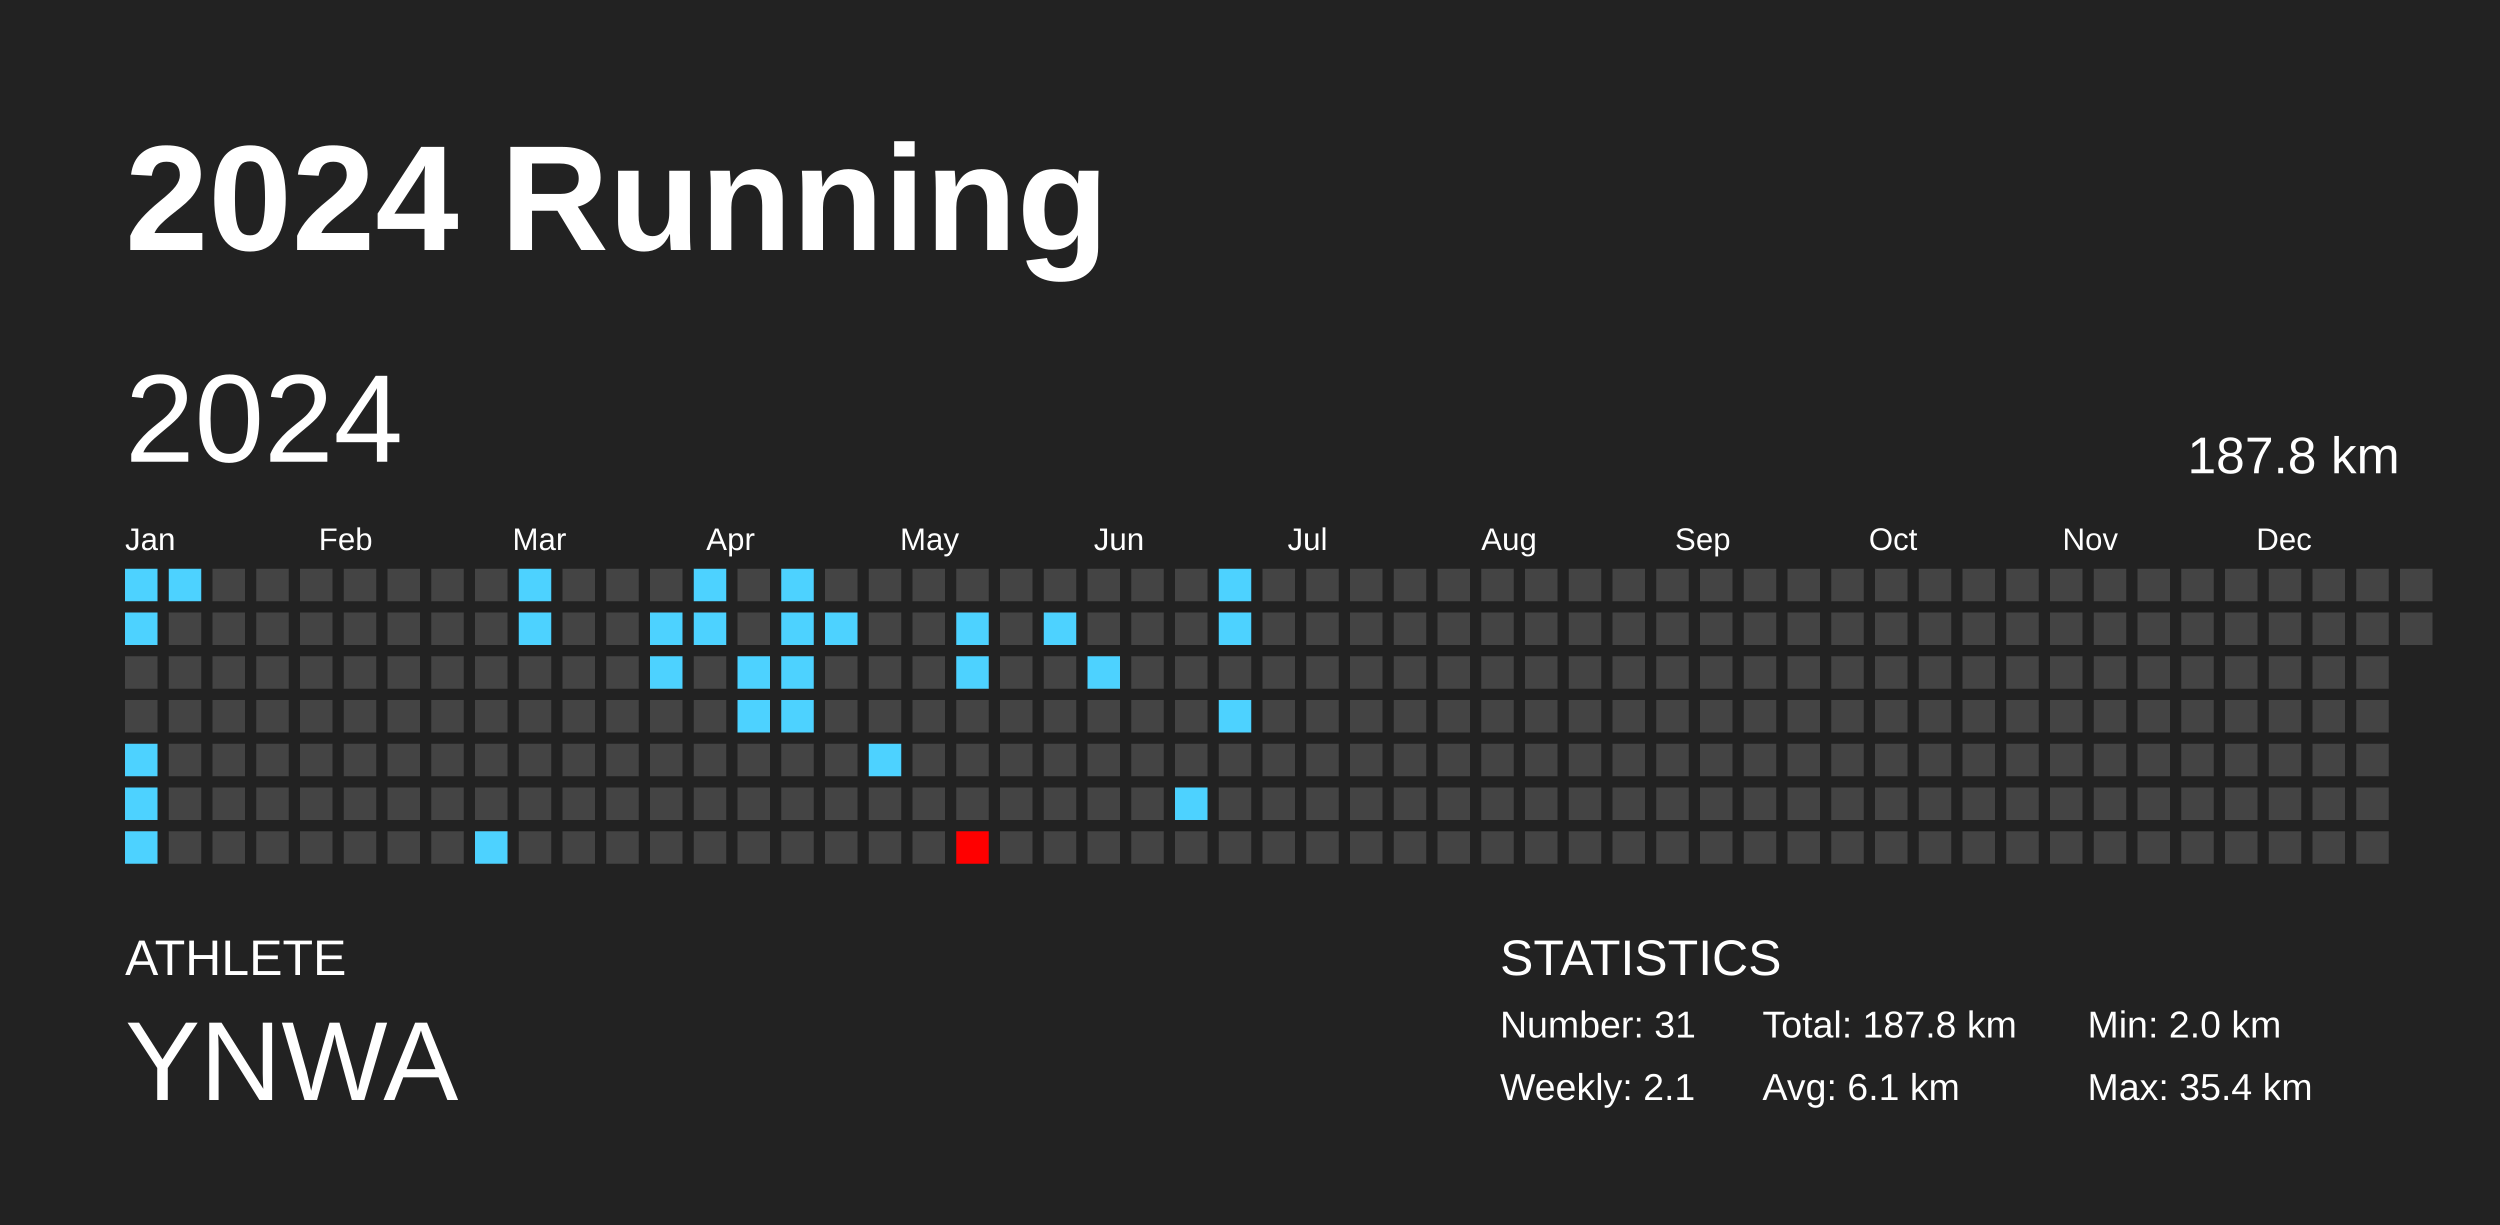
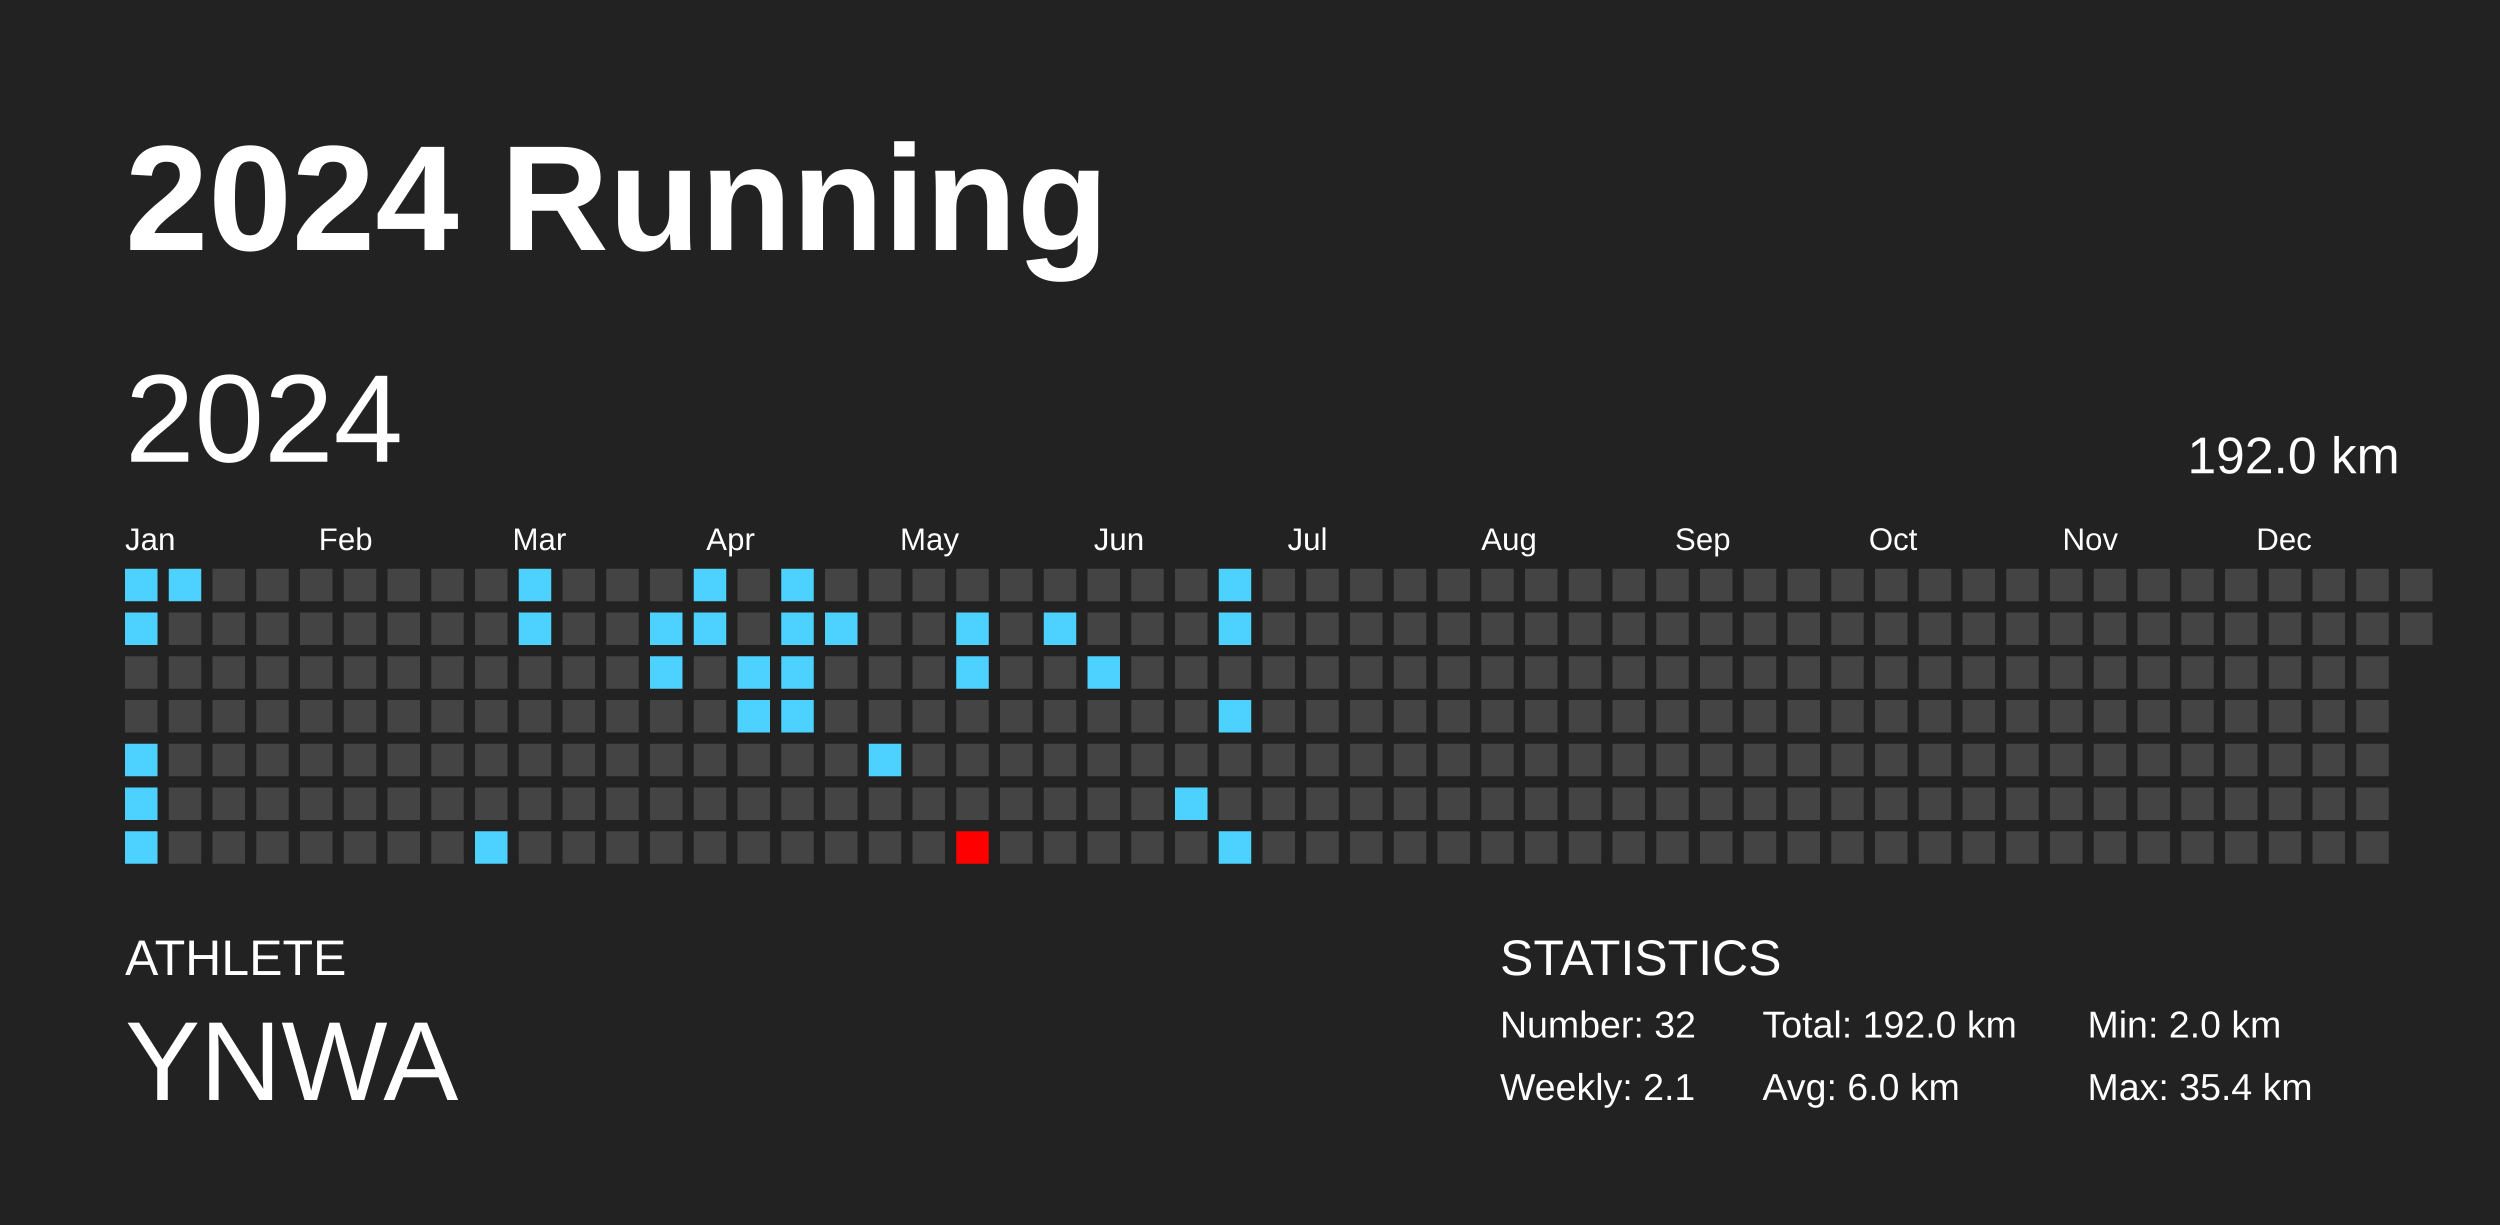
<svg xmlns="http://www.w3.org/2000/svg" baseProfile="full" height="98mm" version="1.1" viewBox="0,0,200,98" width="200mm">
  <defs />
  <rect fill="#222222" height="98" width="200" x="0" y="0" />
  <text fill="#FFFFFF" style="font-size:12px; font-family:Arial; font-weight:bold;" x="10" y="20">2024 Running</text>
  <text fill="#FFFFFF" style="font-size:4px; font-family:Arial" x="10" y="78">ATHLETE</text>
  <text fill="#FFFFFF" style="font-size:9px; font-family:Arial" x="10" y="88">YNWA</text>
  <text fill="#FFFFFF" style="font-size:4px; font-family:Arial" x="120" y="78">STATISTICS</text>
-   <text fill="#FFFFFF" style="font-size:3px; font-family:Arial" x="120" y="83">Number: 31</text>
+   <text fill="#FFFFFF" style="font-size:3px; font-family:Arial" x="120" y="83">Number: 32</text>
  <text fill="#FFFFFF" style="font-size:3px; font-family:Arial" x="120" y="88">Weekly: 2.1</text>
-   <text fill="#FFFFFF" style="font-size:3px; font-family:Arial" x="141" y="83">Total: 187.8 km</text>
-   <text fill="#FFFFFF" style="font-size:3px; font-family:Arial" x="141" y="88">Avg: 6.1 km</text>
+   <text fill="#FFFFFF" style="font-size:3px; font-family:Arial" x="141" y="83">Total: 192.0 km</text>
+   <text fill="#FFFFFF" style="font-size:3px; font-family:Arial" x="141" y="88">Avg: 6.0 km</text>
  <text fill="#FFFFFF" style="font-size:3px; font-family:Arial" x="167" y="83">Min: 2.0 km</text>
  <text fill="#FFFFFF" style="font-size:3px; font-family:Arial" x="167" y="88">Max: 35.4 km</text>
  <text dominant-baseline="hanging" fill="#FFFFFF" style="font-size:10.0px; font-family:Arial;" x="10" y="30">2024</text>
-   <text dominant-baseline="hanging" fill="#FFFFFF" style="font-size:4.125px; font-family:Arial;" x="175" y="35">187.8 km</text>
+   <text dominant-baseline="hanging" fill="#FFFFFF" style="font-size:4.125px; font-family:Arial;" x="175" y="35">192.0 km</text>
  <text fill="#FFFFFF" style="font-size:2.5px; font-family:Arial" x="10.0" y="44">Jan</text>
  <text fill="#FFFFFF" style="font-size:2.5px; font-family:Arial" x="25.5" y="44">Feb</text>
  <text fill="#FFFFFF" style="font-size:2.5px; font-family:Arial" x="41.0" y="44">Mar</text>
  <text fill="#FFFFFF" style="font-size:2.5px; font-family:Arial" x="56.5" y="44">Apr</text>
  <text fill="#FFFFFF" style="font-size:2.5px; font-family:Arial" x="72.0" y="44">May</text>
  <text fill="#FFFFFF" style="font-size:2.5px; font-family:Arial" x="87.5" y="44">Jun</text>
  <text fill="#FFFFFF" style="font-size:2.5px; font-family:Arial" x="103.0" y="44">Jul</text>
  <text fill="#FFFFFF" style="font-size:2.5px; font-family:Arial" x="118.5" y="44">Aug</text>
  <text fill="#FFFFFF" style="font-size:2.5px; font-family:Arial" x="134.0" y="44">Sep</text>
  <text fill="#FFFFFF" style="font-size:2.5px; font-family:Arial" x="149.5" y="44">Oct</text>
  <text fill="#FFFFFF" style="font-size:2.5px; font-family:Arial" x="165.0" y="44">Nov</text>
  <text fill="#FFFFFF" style="font-size:2.5px; font-family:Arial" x="180.5" y="44">Dec</text>
  <rect fill="#4dd2ff" height="2.6" width="2.6" x="10.0" y="45.5" />
  <rect fill="#4dd2ff" height="2.6" width="2.6" x="10.0" y="49.0" />
  <rect fill="#444444" height="2.6" width="2.6" x="10.0" y="52.5" />
  <rect fill="#444444" height="2.6" width="2.6" x="10.0" y="56.0" />
  <rect fill="#4dd2ff" height="2.6" width="2.6" x="10.0" y="59.5" />
  <rect fill="#4dd2ff" height="2.6" width="2.6" x="10.0" y="63.0" />
  <rect fill="#4dd2ff" height="2.6" width="2.6" x="10.0" y="66.5" />
  <rect fill="#4dd2ff" height="2.6" width="2.6" x="13.5" y="45.5" />
  <rect fill="#444444" height="2.6" width="2.6" x="13.5" y="49.0" />
  <rect fill="#444444" height="2.6" width="2.6" x="13.5" y="52.5" />
  <rect fill="#444444" height="2.6" width="2.6" x="13.5" y="56.0" />
  <rect fill="#444444" height="2.6" width="2.6" x="13.5" y="59.5" />
  <rect fill="#444444" height="2.6" width="2.6" x="13.5" y="63.0" />
  <rect fill="#444444" height="2.6" width="2.6" x="13.5" y="66.5" />
  <rect fill="#444444" height="2.6" width="2.6" x="17.0" y="45.5" />
  <rect fill="#444444" height="2.6" width="2.6" x="17.0" y="49.0" />
  <rect fill="#444444" height="2.6" width="2.6" x="17.0" y="52.5" />
  <rect fill="#444444" height="2.6" width="2.6" x="17.0" y="56.0" />
  <rect fill="#444444" height="2.6" width="2.6" x="17.0" y="59.5" />
  <rect fill="#444444" height="2.6" width="2.6" x="17.0" y="63.0" />
  <rect fill="#444444" height="2.6" width="2.6" x="17.0" y="66.5" />
  <rect fill="#444444" height="2.6" width="2.6" x="20.5" y="45.5" />
  <rect fill="#444444" height="2.6" width="2.6" x="20.5" y="49.0" />
  <rect fill="#444444" height="2.6" width="2.6" x="20.5" y="52.5" />
  <rect fill="#444444" height="2.6" width="2.6" x="20.5" y="56.0" />
  <rect fill="#444444" height="2.6" width="2.6" x="20.5" y="59.5" />
  <rect fill="#444444" height="2.6" width="2.6" x="20.5" y="63.0" />
  <rect fill="#444444" height="2.6" width="2.6" x="20.5" y="66.5" />
  <rect fill="#444444" height="2.6" width="2.6" x="24.0" y="45.5" />
  <rect fill="#444444" height="2.6" width="2.6" x="24.0" y="49.0" />
  <rect fill="#444444" height="2.6" width="2.6" x="24.0" y="52.5" />
  <rect fill="#444444" height="2.6" width="2.6" x="24.0" y="56.0" />
  <rect fill="#444444" height="2.6" width="2.6" x="24.0" y="59.5" />
  <rect fill="#444444" height="2.6" width="2.6" x="24.0" y="63.0" />
  <rect fill="#444444" height="2.6" width="2.6" x="24.0" y="66.5" />
  <rect fill="#444444" height="2.6" width="2.6" x="27.5" y="45.5" />
  <rect fill="#444444" height="2.6" width="2.6" x="27.5" y="49.0" />
  <rect fill="#444444" height="2.6" width="2.6" x="27.5" y="52.5" />
  <rect fill="#444444" height="2.6" width="2.6" x="27.5" y="56.0" />
  <rect fill="#444444" height="2.6" width="2.6" x="27.5" y="59.5" />
  <rect fill="#444444" height="2.6" width="2.6" x="27.5" y="63.0" />
  <rect fill="#444444" height="2.6" width="2.6" x="27.5" y="66.5" />
  <rect fill="#444444" height="2.6" width="2.6" x="31.0" y="45.5" />
  <rect fill="#444444" height="2.6" width="2.6" x="31.0" y="49.0" />
  <rect fill="#444444" height="2.6" width="2.6" x="31.0" y="52.5" />
  <rect fill="#444444" height="2.6" width="2.6" x="31.0" y="56.0" />
  <rect fill="#444444" height="2.6" width="2.6" x="31.0" y="59.5" />
  <rect fill="#444444" height="2.6" width="2.6" x="31.0" y="63.0" />
  <rect fill="#444444" height="2.6" width="2.6" x="31.0" y="66.5" />
  <rect fill="#444444" height="2.6" width="2.6" x="34.5" y="45.5" />
  <rect fill="#444444" height="2.6" width="2.6" x="34.5" y="49.0" />
  <rect fill="#444444" height="2.6" width="2.6" x="34.5" y="52.5" />
  <rect fill="#444444" height="2.6" width="2.6" x="34.5" y="56.0" />
  <rect fill="#444444" height="2.6" width="2.6" x="34.5" y="59.5" />
  <rect fill="#444444" height="2.6" width="2.6" x="34.5" y="63.0" />
  <rect fill="#444444" height="2.6" width="2.6" x="34.5" y="66.5" />
  <rect fill="#444444" height="2.6" width="2.6" x="38.0" y="45.5" />
  <rect fill="#444444" height="2.6" width="2.6" x="38.0" y="49.0" />
  <rect fill="#444444" height="2.6" width="2.6" x="38.0" y="52.5" />
  <rect fill="#444444" height="2.6" width="2.6" x="38.0" y="56.0" />
  <rect fill="#444444" height="2.6" width="2.6" x="38.0" y="59.5" />
  <rect fill="#444444" height="2.6" width="2.6" x="38.0" y="63.0" />
  <rect fill="#4dd2ff" height="2.6" width="2.6" x="38.0" y="66.5" />
  <rect fill="#4dd2ff" height="2.6" width="2.6" x="41.5" y="45.5" />
  <rect fill="#4dd2ff" height="2.6" width="2.6" x="41.5" y="49.0" />
  <rect fill="#444444" height="2.6" width="2.6" x="41.5" y="52.5" />
  <rect fill="#444444" height="2.6" width="2.6" x="41.5" y="56.0" />
  <rect fill="#444444" height="2.6" width="2.6" x="41.5" y="59.5" />
  <rect fill="#444444" height="2.6" width="2.6" x="41.5" y="63.0" />
  <rect fill="#444444" height="2.6" width="2.6" x="41.5" y="66.5" />
  <rect fill="#444444" height="2.6" width="2.6" x="45.0" y="45.5" />
  <rect fill="#444444" height="2.6" width="2.6" x="45.0" y="49.0" />
  <rect fill="#444444" height="2.6" width="2.6" x="45.0" y="52.5" />
  <rect fill="#444444" height="2.6" width="2.6" x="45.0" y="56.0" />
  <rect fill="#444444" height="2.6" width="2.6" x="45.0" y="59.5" />
  <rect fill="#444444" height="2.6" width="2.6" x="45.0" y="63.0" />
  <rect fill="#444444" height="2.6" width="2.6" x="45.0" y="66.5" />
  <rect fill="#444444" height="2.6" width="2.6" x="48.5" y="45.5" />
  <rect fill="#444444" height="2.6" width="2.6" x="48.5" y="49.0" />
  <rect fill="#444444" height="2.6" width="2.6" x="48.5" y="52.5" />
  <rect fill="#444444" height="2.6" width="2.6" x="48.5" y="56.0" />
  <rect fill="#444444" height="2.6" width="2.6" x="48.5" y="59.5" />
  <rect fill="#444444" height="2.6" width="2.6" x="48.5" y="63.0" />
  <rect fill="#444444" height="2.6" width="2.6" x="48.5" y="66.5" />
  <rect fill="#444444" height="2.6" width="2.6" x="52.0" y="45.5" />
  <rect fill="#4dd2ff" height="2.6" width="2.6" x="52.0" y="49.0" />
  <rect fill="#4dd2ff" height="2.6" width="2.6" x="52.0" y="52.5" />
  <rect fill="#444444" height="2.6" width="2.6" x="52.0" y="56.0" />
  <rect fill="#444444" height="2.6" width="2.6" x="52.0" y="59.5" />
  <rect fill="#444444" height="2.6" width="2.6" x="52.0" y="63.0" />
  <rect fill="#444444" height="2.6" width="2.6" x="52.0" y="66.5" />
  <rect fill="#4dd2ff" height="2.6" width="2.6" x="55.5" y="45.5" />
  <rect fill="#4dd2ff" height="2.6" width="2.6" x="55.5" y="49.0" />
  <rect fill="#444444" height="2.6" width="2.6" x="55.5" y="52.5" />
  <rect fill="#444444" height="2.6" width="2.6" x="55.5" y="56.0" />
  <rect fill="#444444" height="2.6" width="2.6" x="55.5" y="59.5" />
  <rect fill="#444444" height="2.6" width="2.6" x="55.5" y="63.0" />
  <rect fill="#444444" height="2.6" width="2.6" x="55.5" y="66.5" />
  <rect fill="#444444" height="2.6" width="2.6" x="59.0" y="45.5" />
  <rect fill="#444444" height="2.6" width="2.6" x="59.0" y="49.0" />
  <rect fill="#4dd2ff" height="2.6" width="2.6" x="59.0" y="52.5" />
  <rect fill="#4dd2ff" height="2.6" width="2.6" x="59.0" y="56.0" />
  <rect fill="#444444" height="2.6" width="2.6" x="59.0" y="59.5" />
  <rect fill="#444444" height="2.6" width="2.6" x="59.0" y="63.0" />
  <rect fill="#444444" height="2.6" width="2.6" x="59.0" y="66.5" />
  <rect fill="#4dd2ff" height="2.6" width="2.6" x="62.5" y="45.5" />
  <rect fill="#4dd2ff" height="2.6" width="2.6" x="62.5" y="49.0" />
  <rect fill="#4dd2ff" height="2.6" width="2.6" x="62.5" y="52.5" />
  <rect fill="#4dd2ff" height="2.6" width="2.6" x="62.5" y="56.0" />
  <rect fill="#444444" height="2.6" width="2.6" x="62.5" y="59.5" />
  <rect fill="#444444" height="2.6" width="2.6" x="62.5" y="63.0" />
  <rect fill="#444444" height="2.6" width="2.6" x="62.5" y="66.5" />
  <rect fill="#444444" height="2.6" width="2.6" x="66.0" y="45.5" />
  <rect fill="#4dd2ff" height="2.6" width="2.6" x="66.0" y="49.0" />
  <rect fill="#444444" height="2.6" width="2.6" x="66.0" y="52.5" />
  <rect fill="#444444" height="2.6" width="2.6" x="66.0" y="56.0" />
  <rect fill="#444444" height="2.6" width="2.6" x="66.0" y="59.5" />
  <rect fill="#444444" height="2.6" width="2.6" x="66.0" y="63.0" />
  <rect fill="#444444" height="2.6" width="2.6" x="66.0" y="66.5" />
  <rect fill="#444444" height="2.6" width="2.6" x="69.5" y="45.5" />
  <rect fill="#444444" height="2.6" width="2.6" x="69.5" y="49.0" />
  <rect fill="#444444" height="2.6" width="2.6" x="69.5" y="52.5" />
  <rect fill="#444444" height="2.6" width="2.6" x="69.5" y="56.0" />
  <rect fill="#4dd2ff" height="2.6" width="2.6" x="69.5" y="59.5" />
  <rect fill="#444444" height="2.6" width="2.6" x="69.5" y="63.0" />
  <rect fill="#444444" height="2.6" width="2.6" x="69.5" y="66.5" />
  <rect fill="#444444" height="2.6" width="2.6" x="73.0" y="45.5" />
  <rect fill="#444444" height="2.6" width="2.6" x="73.0" y="49.0" />
  <rect fill="#444444" height="2.6" width="2.6" x="73.0" y="52.5" />
  <rect fill="#444444" height="2.6" width="2.6" x="73.0" y="56.0" />
  <rect fill="#444444" height="2.6" width="2.6" x="73.0" y="59.5" />
  <rect fill="#444444" height="2.6" width="2.6" x="73.0" y="63.0" />
  <rect fill="#444444" height="2.6" width="2.6" x="73.0" y="66.5" />
  <rect fill="#444444" height="2.6" width="2.6" x="76.5" y="45.5" />
  <rect fill="#4dd2ff" height="2.6" width="2.6" x="76.5" y="49.0" />
  <rect fill="#4dd2ff" height="2.6" width="2.6" x="76.5" y="52.5" />
  <rect fill="#444444" height="2.6" width="2.6" x="76.5" y="56.0" />
  <rect fill="#444444" height="2.6" width="2.6" x="76.5" y="59.5" />
  <rect fill="#444444" height="2.6" width="2.6" x="76.5" y="63.0" />
  <rect fill="red" height="2.6" width="2.6" x="76.5" y="66.5" />
  <rect fill="#444444" height="2.6" width="2.6" x="80.0" y="45.5" />
  <rect fill="#444444" height="2.6" width="2.6" x="80.0" y="49.0" />
  <rect fill="#444444" height="2.6" width="2.6" x="80.0" y="52.5" />
  <rect fill="#444444" height="2.6" width="2.6" x="80.0" y="56.0" />
  <rect fill="#444444" height="2.6" width="2.6" x="80.0" y="59.5" />
  <rect fill="#444444" height="2.6" width="2.6" x="80.0" y="63.0" />
  <rect fill="#444444" height="2.6" width="2.6" x="80.0" y="66.5" />
  <rect fill="#444444" height="2.6" width="2.6" x="83.5" y="45.5" />
  <rect fill="#4dd2ff" height="2.6" width="2.6" x="83.5" y="49.0" />
  <rect fill="#444444" height="2.6" width="2.6" x="83.5" y="52.5" />
  <rect fill="#444444" height="2.6" width="2.6" x="83.5" y="56.0" />
  <rect fill="#444444" height="2.6" width="2.6" x="83.5" y="59.5" />
  <rect fill="#444444" height="2.6" width="2.6" x="83.5" y="63.0" />
  <rect fill="#444444" height="2.6" width="2.6" x="83.5" y="66.5" />
  <rect fill="#444444" height="2.6" width="2.6" x="87.0" y="45.5" />
  <rect fill="#444444" height="2.6" width="2.6" x="87.0" y="49.0" />
  <rect fill="#4dd2ff" height="2.6" width="2.6" x="87.0" y="52.5" />
  <rect fill="#444444" height="2.6" width="2.6" x="87.0" y="56.0" />
  <rect fill="#444444" height="2.6" width="2.6" x="87.0" y="59.5" />
  <rect fill="#444444" height="2.6" width="2.6" x="87.0" y="63.0" />
  <rect fill="#444444" height="2.6" width="2.6" x="87.0" y="66.5" />
  <rect fill="#444444" height="2.6" width="2.6" x="90.5" y="45.5" />
  <rect fill="#444444" height="2.6" width="2.6" x="90.5" y="49.0" />
  <rect fill="#444444" height="2.6" width="2.6" x="90.5" y="52.5" />
  <rect fill="#444444" height="2.6" width="2.6" x="90.5" y="56.0" />
  <rect fill="#444444" height="2.6" width="2.6" x="90.5" y="59.5" />
  <rect fill="#444444" height="2.6" width="2.6" x="90.5" y="63.0" />
  <rect fill="#444444" height="2.6" width="2.6" x="90.5" y="66.5" />
  <rect fill="#444444" height="2.6" width="2.6" x="94.0" y="45.5" />
  <rect fill="#444444" height="2.6" width="2.6" x="94.0" y="49.0" />
  <rect fill="#444444" height="2.6" width="2.6" x="94.0" y="52.5" />
  <rect fill="#444444" height="2.6" width="2.6" x="94.0" y="56.0" />
  <rect fill="#444444" height="2.6" width="2.6" x="94.0" y="59.5" />
  <rect fill="#4dd2ff" height="2.6" width="2.6" x="94.0" y="63.0" />
  <rect fill="#444444" height="2.6" width="2.6" x="94.0" y="66.5" />
  <rect fill="#4dd2ff" height="2.6" width="2.6" x="97.5" y="45.5" />
  <rect fill="#4dd2ff" height="2.6" width="2.6" x="97.5" y="49.0" />
  <rect fill="#444444" height="2.6" width="2.6" x="97.5" y="52.5" />
  <rect fill="#4dd2ff" height="2.6" width="2.6" x="97.5" y="56.0" />
  <rect fill="#444444" height="2.6" width="2.6" x="97.5" y="59.5" />
  <rect fill="#444444" height="2.6" width="2.6" x="97.5" y="63.0" />
-   <rect fill="#444444" height="2.6" width="2.6" x="97.5" y="66.5" />
+   <rect fill="#4dd2ff" height="2.6" width="2.6" x="97.5" y="66.5" />
  <rect fill="#444444" height="2.6" width="2.6" x="101.0" y="45.5" />
  <rect fill="#444444" height="2.6" width="2.6" x="101.0" y="49.0" />
  <rect fill="#444444" height="2.6" width="2.6" x="101.0" y="52.5" />
  <rect fill="#444444" height="2.6" width="2.6" x="101.0" y="56.0" />
  <rect fill="#444444" height="2.6" width="2.6" x="101.0" y="59.5" />
  <rect fill="#444444" height="2.6" width="2.6" x="101.0" y="63.0" />
  <rect fill="#444444" height="2.6" width="2.6" x="101.0" y="66.5" />
  <rect fill="#444444" height="2.6" width="2.6" x="104.5" y="45.5" />
  <rect fill="#444444" height="2.6" width="2.6" x="104.5" y="49.0" />
  <rect fill="#444444" height="2.6" width="2.6" x="104.5" y="52.5" />
  <rect fill="#444444" height="2.6" width="2.6" x="104.5" y="56.0" />
  <rect fill="#444444" height="2.6" width="2.6" x="104.5" y="59.5" />
  <rect fill="#444444" height="2.6" width="2.6" x="104.5" y="63.0" />
  <rect fill="#444444" height="2.6" width="2.6" x="104.5" y="66.5" />
  <rect fill="#444444" height="2.6" width="2.6" x="108.0" y="45.5" />
  <rect fill="#444444" height="2.6" width="2.6" x="108.0" y="49.0" />
  <rect fill="#444444" height="2.6" width="2.6" x="108.0" y="52.5" />
  <rect fill="#444444" height="2.6" width="2.6" x="108.0" y="56.0" />
  <rect fill="#444444" height="2.6" width="2.6" x="108.0" y="59.5" />
  <rect fill="#444444" height="2.6" width="2.6" x="108.0" y="63.0" />
  <rect fill="#444444" height="2.6" width="2.6" x="108.0" y="66.5" />
  <rect fill="#444444" height="2.6" width="2.6" x="111.5" y="45.5" />
  <rect fill="#444444" height="2.6" width="2.6" x="111.5" y="49.0" />
  <rect fill="#444444" height="2.6" width="2.6" x="111.5" y="52.5" />
  <rect fill="#444444" height="2.6" width="2.6" x="111.5" y="56.0" />
  <rect fill="#444444" height="2.6" width="2.6" x="111.5" y="59.5" />
  <rect fill="#444444" height="2.6" width="2.6" x="111.5" y="63.0" />
  <rect fill="#444444" height="2.6" width="2.6" x="111.5" y="66.5" />
  <rect fill="#444444" height="2.6" width="2.6" x="115.0" y="45.5" />
  <rect fill="#444444" height="2.6" width="2.6" x="115.0" y="49.0" />
  <rect fill="#444444" height="2.6" width="2.6" x="115.0" y="52.5" />
  <rect fill="#444444" height="2.6" width="2.6" x="115.0" y="56.0" />
  <rect fill="#444444" height="2.6" width="2.6" x="115.0" y="59.5" />
  <rect fill="#444444" height="2.6" width="2.6" x="115.0" y="63.0" />
  <rect fill="#444444" height="2.6" width="2.6" x="115.0" y="66.5" />
  <rect fill="#444444" height="2.6" width="2.6" x="118.5" y="45.5" />
  <rect fill="#444444" height="2.6" width="2.6" x="118.5" y="49.0" />
  <rect fill="#444444" height="2.6" width="2.6" x="118.5" y="52.5" />
  <rect fill="#444444" height="2.6" width="2.6" x="118.5" y="56.0" />
  <rect fill="#444444" height="2.6" width="2.6" x="118.5" y="59.5" />
  <rect fill="#444444" height="2.6" width="2.6" x="118.5" y="63.0" />
  <rect fill="#444444" height="2.6" width="2.6" x="118.5" y="66.5" />
  <rect fill="#444444" height="2.6" width="2.6" x="122.0" y="45.5" />
  <rect fill="#444444" height="2.6" width="2.6" x="122.0" y="49.0" />
  <rect fill="#444444" height="2.6" width="2.6" x="122.0" y="52.5" />
  <rect fill="#444444" height="2.6" width="2.6" x="122.0" y="56.0" />
  <rect fill="#444444" height="2.6" width="2.6" x="122.0" y="59.5" />
  <rect fill="#444444" height="2.6" width="2.6" x="122.0" y="63.0" />
  <rect fill="#444444" height="2.6" width="2.6" x="122.0" y="66.5" />
  <rect fill="#444444" height="2.6" width="2.6" x="125.5" y="45.5" />
  <rect fill="#444444" height="2.6" width="2.6" x="125.5" y="49.0" />
  <rect fill="#444444" height="2.6" width="2.6" x="125.5" y="52.5" />
  <rect fill="#444444" height="2.6" width="2.6" x="125.5" y="56.0" />
  <rect fill="#444444" height="2.6" width="2.6" x="125.5" y="59.5" />
  <rect fill="#444444" height="2.6" width="2.6" x="125.5" y="63.0" />
  <rect fill="#444444" height="2.6" width="2.6" x="125.5" y="66.5" />
  <rect fill="#444444" height="2.6" width="2.6" x="129.0" y="45.5" />
  <rect fill="#444444" height="2.6" width="2.6" x="129.0" y="49.0" />
  <rect fill="#444444" height="2.6" width="2.6" x="129.0" y="52.5" />
  <rect fill="#444444" height="2.6" width="2.6" x="129.0" y="56.0" />
  <rect fill="#444444" height="2.6" width="2.6" x="129.0" y="59.5" />
  <rect fill="#444444" height="2.6" width="2.6" x="129.0" y="63.0" />
  <rect fill="#444444" height="2.6" width="2.6" x="129.0" y="66.5" />
  <rect fill="#444444" height="2.6" width="2.6" x="132.5" y="45.5" />
  <rect fill="#444444" height="2.6" width="2.6" x="132.5" y="49.0" />
  <rect fill="#444444" height="2.6" width="2.6" x="132.5" y="52.5" />
  <rect fill="#444444" height="2.6" width="2.6" x="132.5" y="56.0" />
  <rect fill="#444444" height="2.6" width="2.6" x="132.5" y="59.5" />
  <rect fill="#444444" height="2.6" width="2.6" x="132.5" y="63.0" />
  <rect fill="#444444" height="2.6" width="2.6" x="132.5" y="66.5" />
  <rect fill="#444444" height="2.6" width="2.6" x="136.0" y="45.5" />
  <rect fill="#444444" height="2.6" width="2.6" x="136.0" y="49.0" />
  <rect fill="#444444" height="2.6" width="2.6" x="136.0" y="52.5" />
  <rect fill="#444444" height="2.6" width="2.6" x="136.0" y="56.0" />
  <rect fill="#444444" height="2.6" width="2.6" x="136.0" y="59.5" />
  <rect fill="#444444" height="2.6" width="2.6" x="136.0" y="63.0" />
  <rect fill="#444444" height="2.6" width="2.6" x="136.0" y="66.5" />
  <rect fill="#444444" height="2.6" width="2.6" x="139.5" y="45.5" />
  <rect fill="#444444" height="2.6" width="2.6" x="139.5" y="49.0" />
  <rect fill="#444444" height="2.6" width="2.6" x="139.5" y="52.5" />
  <rect fill="#444444" height="2.6" width="2.6" x="139.5" y="56.0" />
  <rect fill="#444444" height="2.6" width="2.6" x="139.5" y="59.5" />
  <rect fill="#444444" height="2.6" width="2.6" x="139.5" y="63.0" />
  <rect fill="#444444" height="2.6" width="2.6" x="139.5" y="66.5" />
  <rect fill="#444444" height="2.6" width="2.6" x="143.0" y="45.5" />
  <rect fill="#444444" height="2.6" width="2.6" x="143.0" y="49.0" />
  <rect fill="#444444" height="2.6" width="2.6" x="143.0" y="52.5" />
  <rect fill="#444444" height="2.6" width="2.6" x="143.0" y="56.0" />
  <rect fill="#444444" height="2.6" width="2.6" x="143.0" y="59.5" />
  <rect fill="#444444" height="2.6" width="2.6" x="143.0" y="63.0" />
  <rect fill="#444444" height="2.6" width="2.6" x="143.0" y="66.5" />
  <rect fill="#444444" height="2.6" width="2.6" x="146.5" y="45.5" />
  <rect fill="#444444" height="2.6" width="2.6" x="146.5" y="49.0" />
  <rect fill="#444444" height="2.6" width="2.6" x="146.5" y="52.5" />
  <rect fill="#444444" height="2.6" width="2.6" x="146.5" y="56.0" />
  <rect fill="#444444" height="2.6" width="2.6" x="146.5" y="59.5" />
  <rect fill="#444444" height="2.6" width="2.6" x="146.5" y="63.0" />
  <rect fill="#444444" height="2.6" width="2.6" x="146.5" y="66.5" />
  <rect fill="#444444" height="2.6" width="2.6" x="150.0" y="45.5" />
  <rect fill="#444444" height="2.6" width="2.6" x="150.0" y="49.0" />
  <rect fill="#444444" height="2.6" width="2.6" x="150.0" y="52.5" />
  <rect fill="#444444" height="2.6" width="2.6" x="150.0" y="56.0" />
  <rect fill="#444444" height="2.6" width="2.6" x="150.0" y="59.5" />
  <rect fill="#444444" height="2.6" width="2.6" x="150.0" y="63.0" />
  <rect fill="#444444" height="2.6" width="2.6" x="150.0" y="66.5" />
  <rect fill="#444444" height="2.6" width="2.6" x="153.5" y="45.5" />
  <rect fill="#444444" height="2.6" width="2.6" x="153.5" y="49.0" />
  <rect fill="#444444" height="2.6" width="2.6" x="153.5" y="52.5" />
  <rect fill="#444444" height="2.6" width="2.6" x="153.5" y="56.0" />
  <rect fill="#444444" height="2.6" width="2.6" x="153.5" y="59.5" />
  <rect fill="#444444" height="2.6" width="2.6" x="153.5" y="63.0" />
  <rect fill="#444444" height="2.6" width="2.6" x="153.5" y="66.5" />
  <rect fill="#444444" height="2.6" width="2.6" x="157.0" y="45.5" />
  <rect fill="#444444" height="2.6" width="2.6" x="157.0" y="49.0" />
  <rect fill="#444444" height="2.6" width="2.6" x="157.0" y="52.5" />
  <rect fill="#444444" height="2.6" width="2.6" x="157.0" y="56.0" />
  <rect fill="#444444" height="2.6" width="2.6" x="157.0" y="59.5" />
  <rect fill="#444444" height="2.6" width="2.6" x="157.0" y="63.0" />
  <rect fill="#444444" height="2.6" width="2.6" x="157.0" y="66.5" />
  <rect fill="#444444" height="2.6" width="2.6" x="160.5" y="45.5" />
  <rect fill="#444444" height="2.6" width="2.6" x="160.5" y="49.0" />
  <rect fill="#444444" height="2.6" width="2.6" x="160.5" y="52.5" />
  <rect fill="#444444" height="2.6" width="2.6" x="160.5" y="56.0" />
  <rect fill="#444444" height="2.6" width="2.6" x="160.5" y="59.5" />
  <rect fill="#444444" height="2.6" width="2.6" x="160.5" y="63.0" />
  <rect fill="#444444" height="2.6" width="2.6" x="160.5" y="66.5" />
  <rect fill="#444444" height="2.6" width="2.6" x="164.0" y="45.5" />
  <rect fill="#444444" height="2.6" width="2.6" x="164.0" y="49.0" />
  <rect fill="#444444" height="2.6" width="2.6" x="164.0" y="52.5" />
  <rect fill="#444444" height="2.6" width="2.6" x="164.0" y="56.0" />
  <rect fill="#444444" height="2.6" width="2.6" x="164.0" y="59.5" />
  <rect fill="#444444" height="2.6" width="2.6" x="164.0" y="63.0" />
  <rect fill="#444444" height="2.6" width="2.6" x="164.0" y="66.5" />
  <rect fill="#444444" height="2.6" width="2.6" x="167.5" y="45.5" />
  <rect fill="#444444" height="2.6" width="2.6" x="167.5" y="49.0" />
  <rect fill="#444444" height="2.6" width="2.6" x="167.5" y="52.5" />
  <rect fill="#444444" height="2.6" width="2.6" x="167.5" y="56.0" />
  <rect fill="#444444" height="2.6" width="2.6" x="167.5" y="59.5" />
  <rect fill="#444444" height="2.6" width="2.6" x="167.5" y="63.0" />
  <rect fill="#444444" height="2.6" width="2.6" x="167.5" y="66.5" />
  <rect fill="#444444" height="2.6" width="2.6" x="171.0" y="45.5" />
  <rect fill="#444444" height="2.6" width="2.6" x="171.0" y="49.0" />
  <rect fill="#444444" height="2.6" width="2.6" x="171.0" y="52.5" />
  <rect fill="#444444" height="2.6" width="2.6" x="171.0" y="56.0" />
  <rect fill="#444444" height="2.6" width="2.6" x="171.0" y="59.5" />
  <rect fill="#444444" height="2.6" width="2.6" x="171.0" y="63.0" />
  <rect fill="#444444" height="2.6" width="2.6" x="171.0" y="66.5" />
  <rect fill="#444444" height="2.6" width="2.6" x="174.5" y="45.5" />
  <rect fill="#444444" height="2.6" width="2.6" x="174.5" y="49.0" />
  <rect fill="#444444" height="2.6" width="2.6" x="174.5" y="52.5" />
  <rect fill="#444444" height="2.6" width="2.6" x="174.5" y="56.0" />
  <rect fill="#444444" height="2.6" width="2.6" x="174.5" y="59.5" />
  <rect fill="#444444" height="2.6" width="2.6" x="174.5" y="63.0" />
  <rect fill="#444444" height="2.6" width="2.6" x="174.5" y="66.5" />
  <rect fill="#444444" height="2.6" width="2.6" x="178.0" y="45.5" />
  <rect fill="#444444" height="2.6" width="2.6" x="178.0" y="49.0" />
  <rect fill="#444444" height="2.6" width="2.6" x="178.0" y="52.5" />
  <rect fill="#444444" height="2.6" width="2.6" x="178.0" y="56.0" />
  <rect fill="#444444" height="2.6" width="2.6" x="178.0" y="59.5" />
  <rect fill="#444444" height="2.6" width="2.6" x="178.0" y="63.0" />
  <rect fill="#444444" height="2.6" width="2.6" x="178.0" y="66.5" />
  <rect fill="#444444" height="2.6" width="2.6" x="181.5" y="45.5" />
  <rect fill="#444444" height="2.6" width="2.6" x="181.5" y="49.0" />
  <rect fill="#444444" height="2.6" width="2.6" x="181.5" y="52.5" />
  <rect fill="#444444" height="2.6" width="2.6" x="181.5" y="56.0" />
  <rect fill="#444444" height="2.6" width="2.6" x="181.5" y="59.5" />
  <rect fill="#444444" height="2.6" width="2.6" x="181.5" y="63.0" />
  <rect fill="#444444" height="2.6" width="2.6" x="181.5" y="66.5" />
  <rect fill="#444444" height="2.6" width="2.6" x="185.0" y="45.5" />
  <rect fill="#444444" height="2.6" width="2.6" x="185.0" y="49.0" />
  <rect fill="#444444" height="2.6" width="2.6" x="185.0" y="52.5" />
  <rect fill="#444444" height="2.6" width="2.6" x="185.0" y="56.0" />
  <rect fill="#444444" height="2.6" width="2.6" x="185.0" y="59.5" />
  <rect fill="#444444" height="2.6" width="2.6" x="185.0" y="63.0" />
  <rect fill="#444444" height="2.6" width="2.6" x="185.0" y="66.5" />
  <rect fill="#444444" height="2.6" width="2.6" x="188.5" y="45.5" />
  <rect fill="#444444" height="2.6" width="2.6" x="188.5" y="49.0" />
  <rect fill="#444444" height="2.6" width="2.6" x="188.5" y="52.5" />
  <rect fill="#444444" height="2.6" width="2.6" x="188.5" y="56.0" />
  <rect fill="#444444" height="2.6" width="2.6" x="188.5" y="59.5" />
  <rect fill="#444444" height="2.6" width="2.6" x="188.5" y="63.0" />
  <rect fill="#444444" height="2.6" width="2.6" x="188.5" y="66.5" />
  <rect fill="#444444" height="2.6" width="2.6" x="192.0" y="45.5" />
  <rect fill="#444444" height="2.6" width="2.6" x="192.0" y="49.0" />
</svg>
